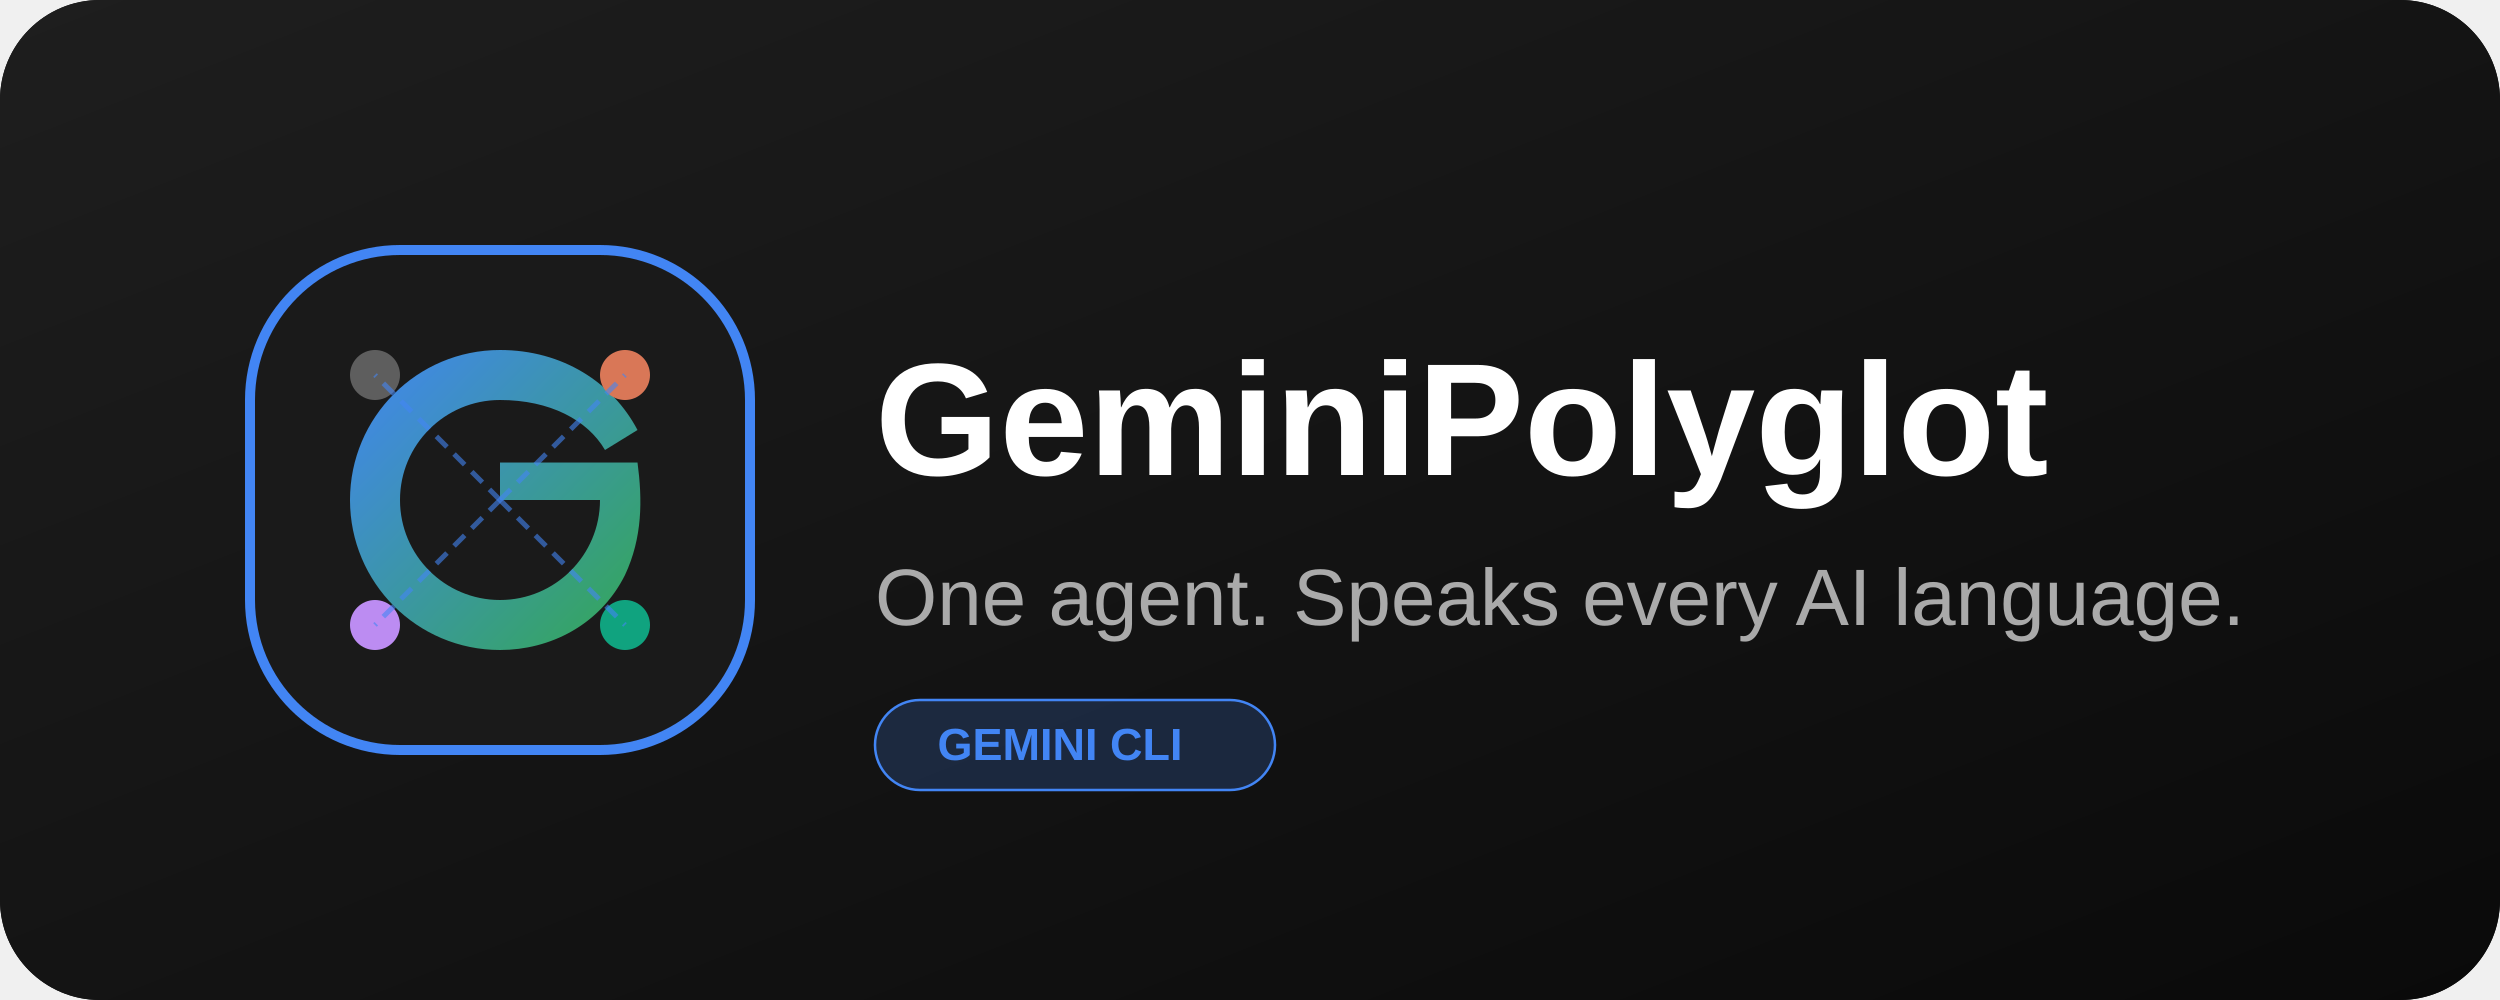
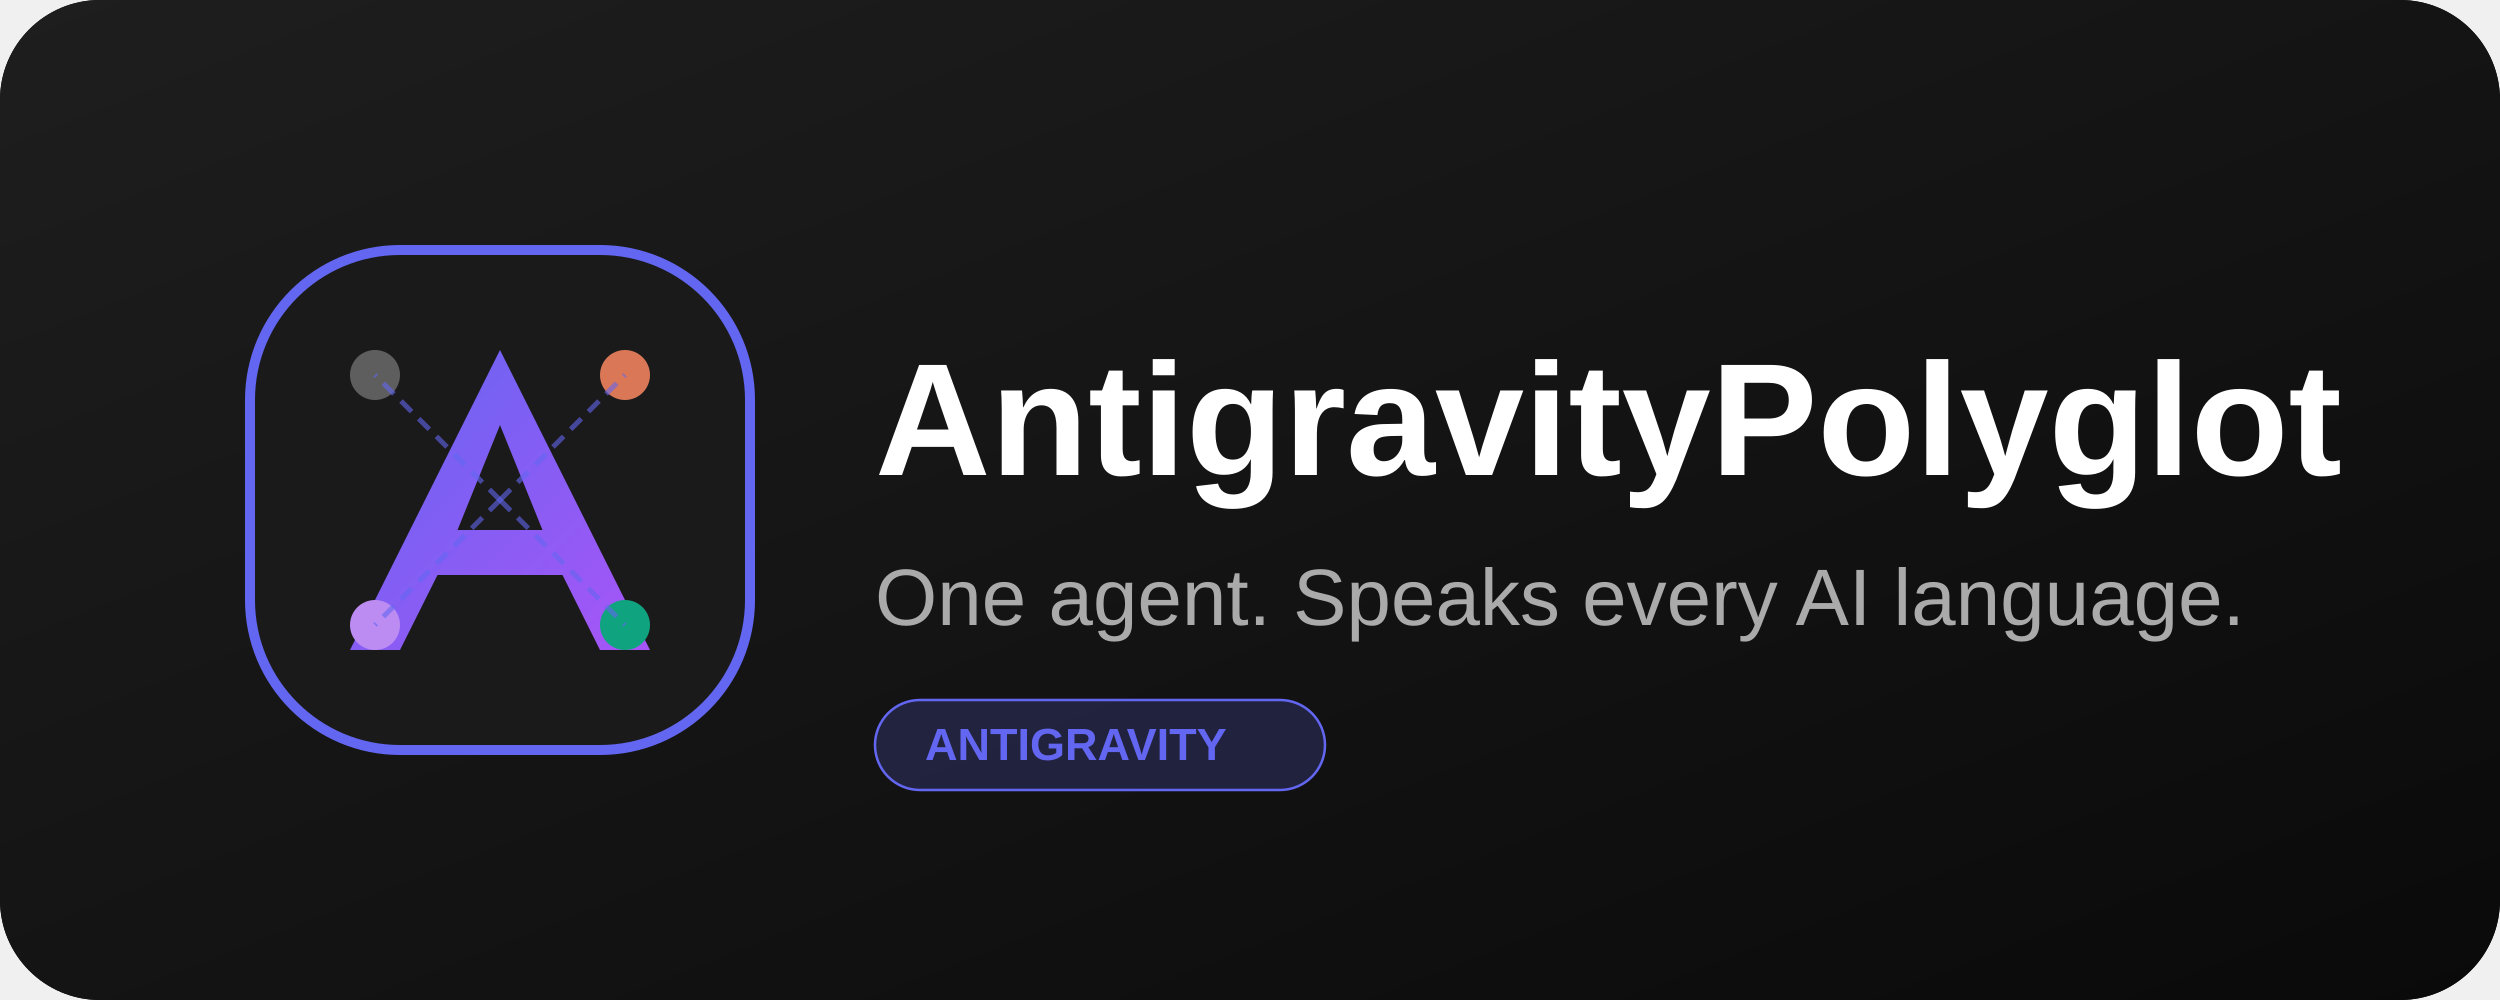
<svg xmlns="http://www.w3.org/2000/svg" width="1000" height="400" viewBox="0 0 1000 400" fill="none">
  <rect width="1000" height="400" rx="40" fill="#121212" />
  <defs>
    <linearGradient id="grad1" x1="0%" y1="0%" x2="100%" y2="100%">
      <stop offset="0%" style="stop-color:#1e1e1e;stop-opacity:1" />
      <stop offset="100%" style="stop-color:#0a0a0a;stop-opacity:1" />
    </linearGradient>
-     <linearGradient id="gemini-grad" x1="0%" y1="0%" x2="100%" y2="100%">
-       <stop offset="0%" style="stop-color:#4285F4;stop-opacity:1" />
-       <stop offset="100%" style="stop-color:#34A853;stop-opacity:1" />
+     <linearGradient id="antigravity-grad" x1="0%" y1="0%" x2="100%" y2="100%">
+       <stop offset="0%" style="stop-color:#6366F1;stop-opacity:1" />
+       <stop offset="100%" style="stop-color:#A855F7;stop-opacity:1" />
    </linearGradient>
  </defs>
  <rect width="1000" height="400" rx="40" fill="url(#grad1)" />
-   <rect x="100" y="100" width="200" height="200" rx="60" fill="#1A1A1A" stroke="#4285F4" stroke-width="4" />
-   <path d="M200 160C177.909 160 160 177.909 160 200C160 222.091 177.909 240 200 240C222.091 240 240 222.091 240 200H200V185H255C257 200 257 215 250 230C240 250 220 260 200 260C166.863 260 140 233.137 140 200C140 166.863 166.863 140 200 140C225 140 245 153 255 172L242 180C235 168 220 160 200 160Z" fill="url(#gemini-grad)" />
+   <rect x="100" y="100" width="200" height="200" rx="60" fill="#1A1A1A" stroke="#6366F1" stroke-width="4" />
+   <path d="M200 140 L260 260 L240 260 L225 230 L175 230 L160 260 L140 260 Z M200 170 L183 212 L217 212 Z" fill="url(#antigravity-grad)" />
  <circle cx="150" cy="150" r="10" fill="#5E5E5E" />
  <circle cx="250" cy="150" r="10" fill="#D97757" />
  <circle cx="150" cy="250" r="10" fill="#BC8CF2" />
  <circle cx="250" cy="250" r="10" fill="#10A37F" />
-   <line x1="200" y1="200" x2="150" y2="150" stroke="#4285F4" stroke-width="2" stroke-dasharray="6 4" opacity="0.6" />
-   <line x1="200" y1="200" x2="250" y2="150" stroke="#4285F4" stroke-width="2" stroke-dasharray="6 4" opacity="0.6" />
-   <line x1="200" y1="200" x2="150" y2="250" stroke="#4285F4" stroke-width="2" stroke-dasharray="6 4" opacity="0.6" />
-   <line x1="200" y1="200" x2="250" y2="250" stroke="#4285F4" stroke-width="2" stroke-dasharray="6 4" opacity="0.6" />
-   <text x="350" y="190" font-family="Arial, sans-serif" font-size="64" font-weight="bold" fill="white">GeminiPolyglot</text>
+   <line x1="200" y1="200" x2="150" y2="150" stroke="#6366F1" stroke-width="2" stroke-dasharray="6 4" opacity="0.6" />
+   <line x1="200" y1="200" x2="250" y2="150" stroke="#6366F1" stroke-width="2" stroke-dasharray="6 4" opacity="0.6" />
+   <line x1="200" y1="200" x2="150" y2="250" stroke="#6366F1" stroke-width="2" stroke-dasharray="6 4" opacity="0.6" />
+   <line x1="200" y1="200" x2="250" y2="250" stroke="#6366F1" stroke-width="2" stroke-dasharray="6 4" opacity="0.6" />
+   <text x="350" y="190" font-family="Arial, sans-serif" font-size="64" font-weight="bold" fill="white">AntigravityPolyglot</text>
  <text x="350" y="250" font-family="Arial, sans-serif" font-size="32" font-weight="normal" fill="#AAAAAA">One agent. Speaks every AI language.</text>
-   <rect x="350" y="280" width="160" height="36" rx="18" fill="#4285F4" fill-opacity="0.2" stroke="#4285F4" />
-   <text x="375" y="304" font-family="Arial, sans-serif" font-size="18" font-weight="bold" fill="#4285F4">GEMINI CLI</text>
+   <rect x="350" y="280" width="180" height="36" rx="18" fill="#6366F1" fill-opacity="0.2" stroke="#6366F1" />
+   <text x="370" y="304" font-family="Arial, sans-serif" font-size="18" font-weight="bold" fill="#6366F1">ANTIGRAVITY</text>
</svg>
